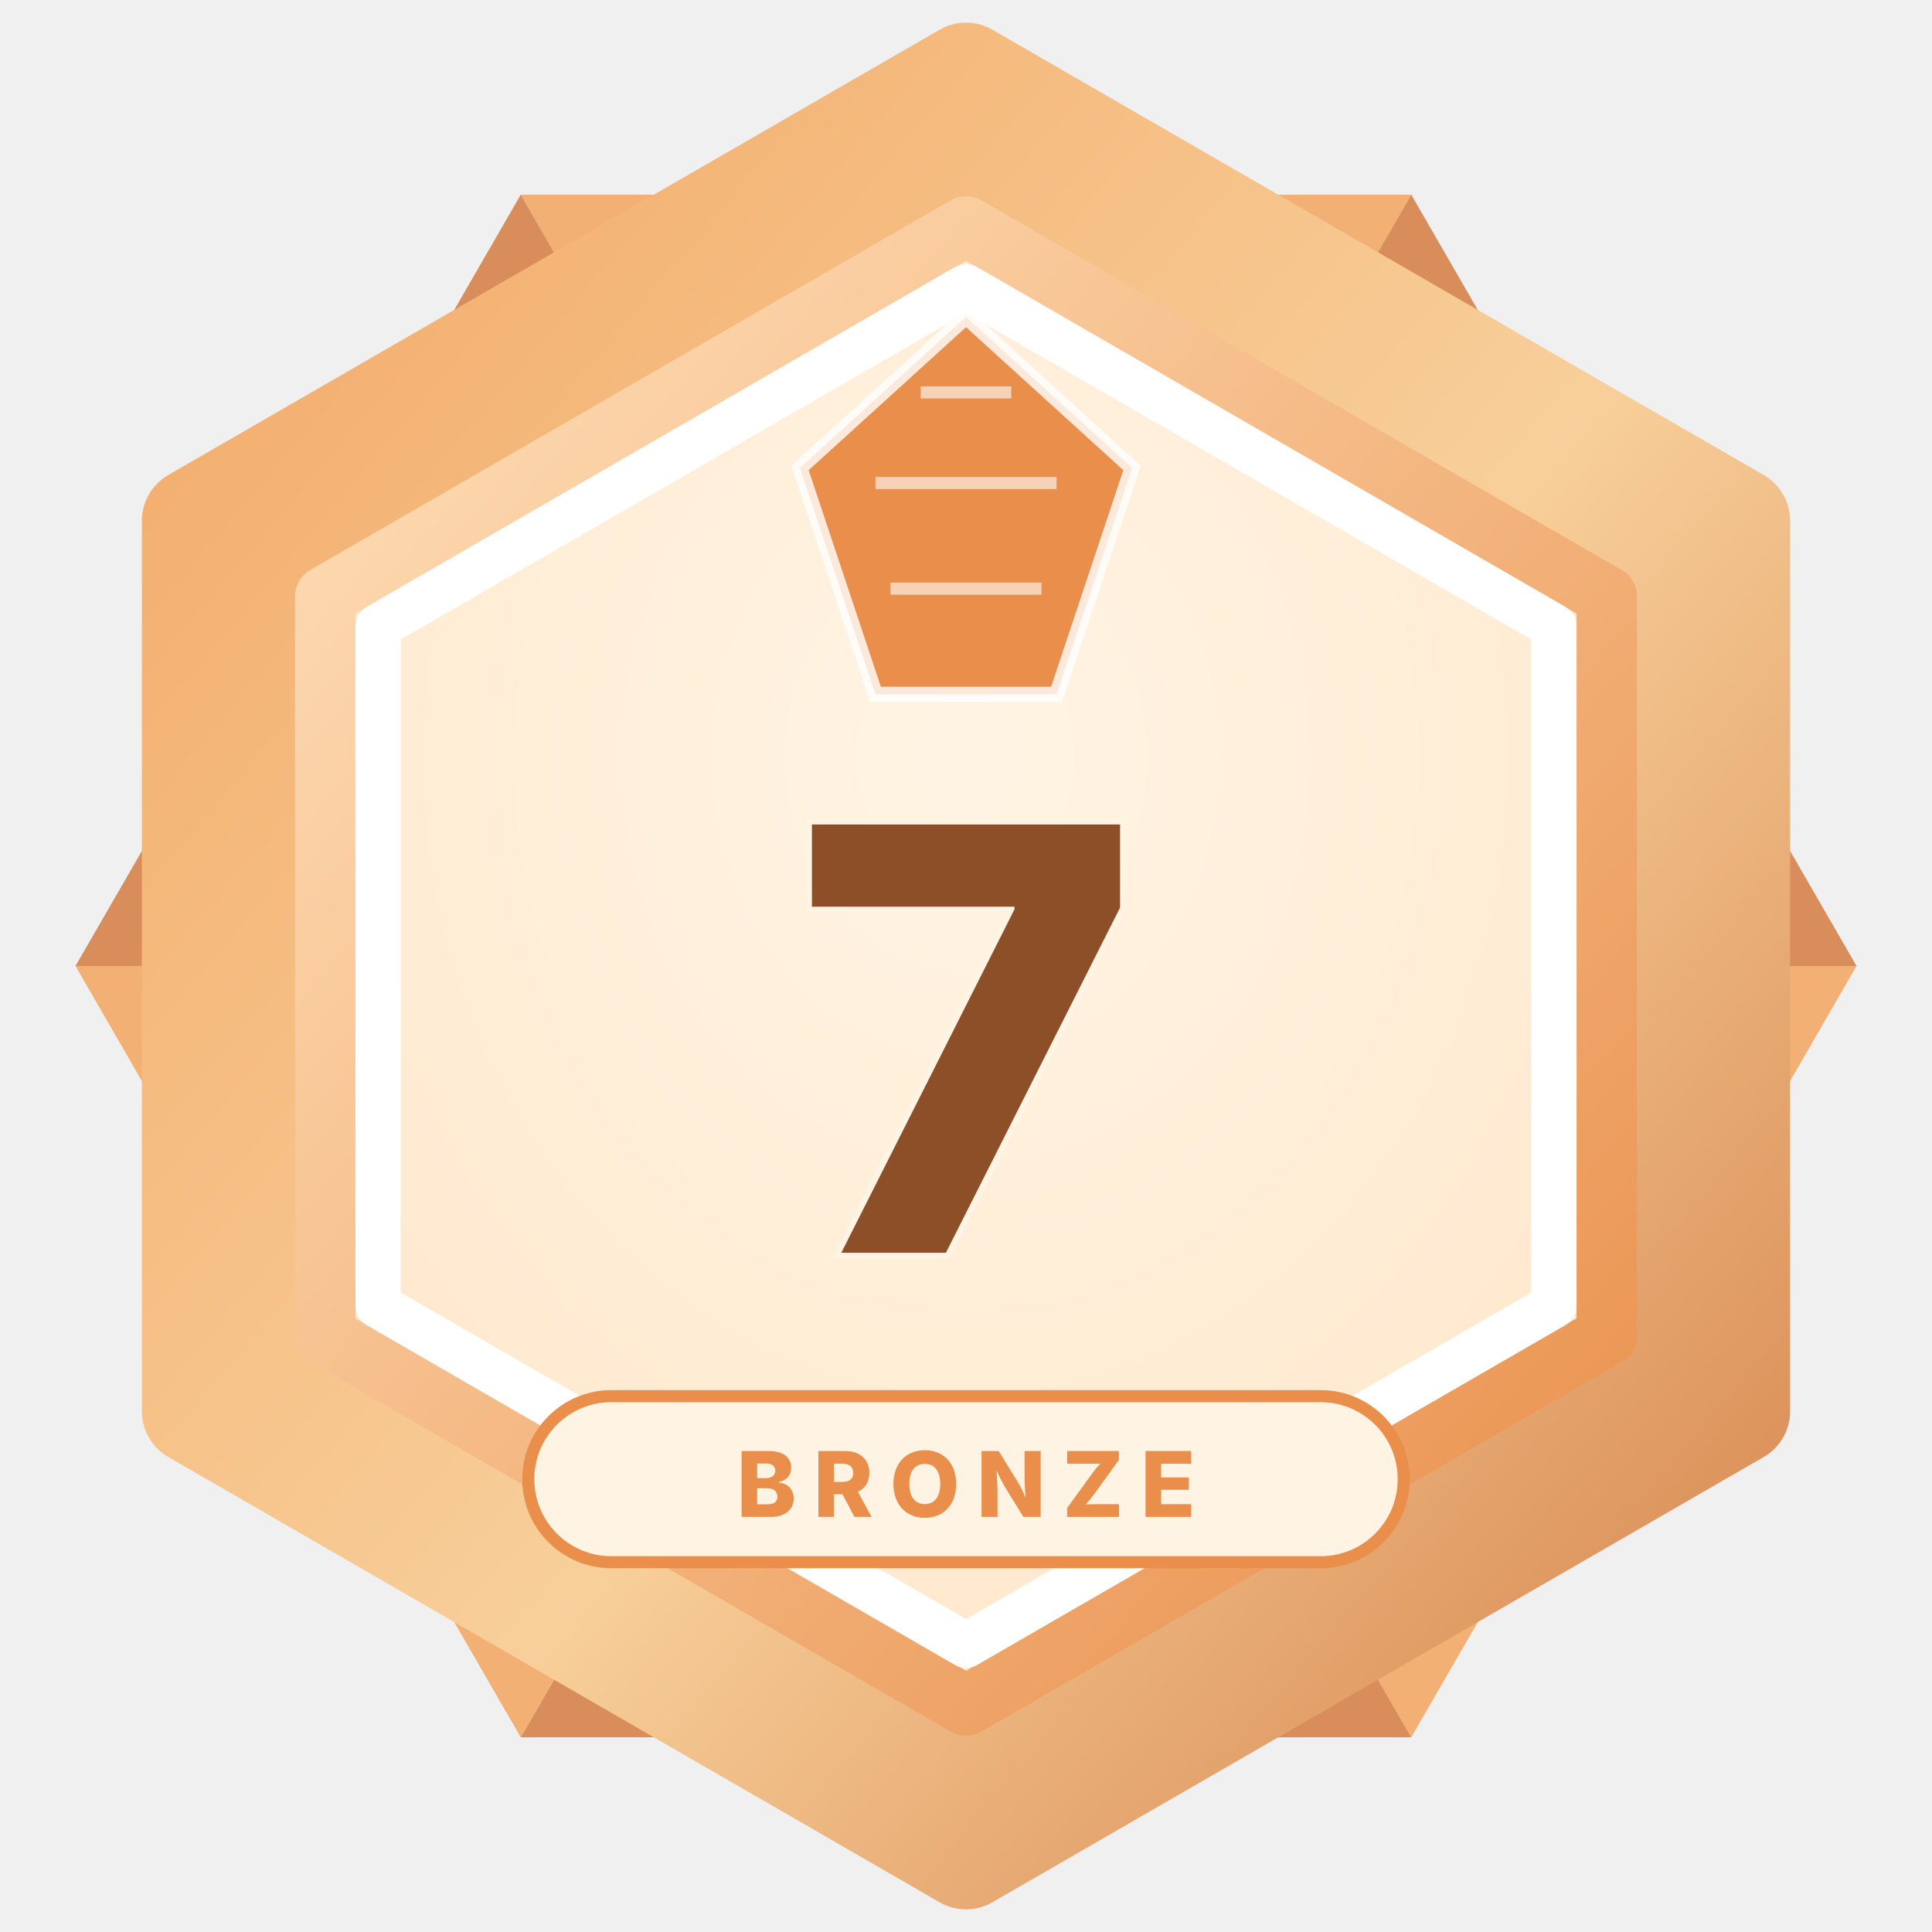
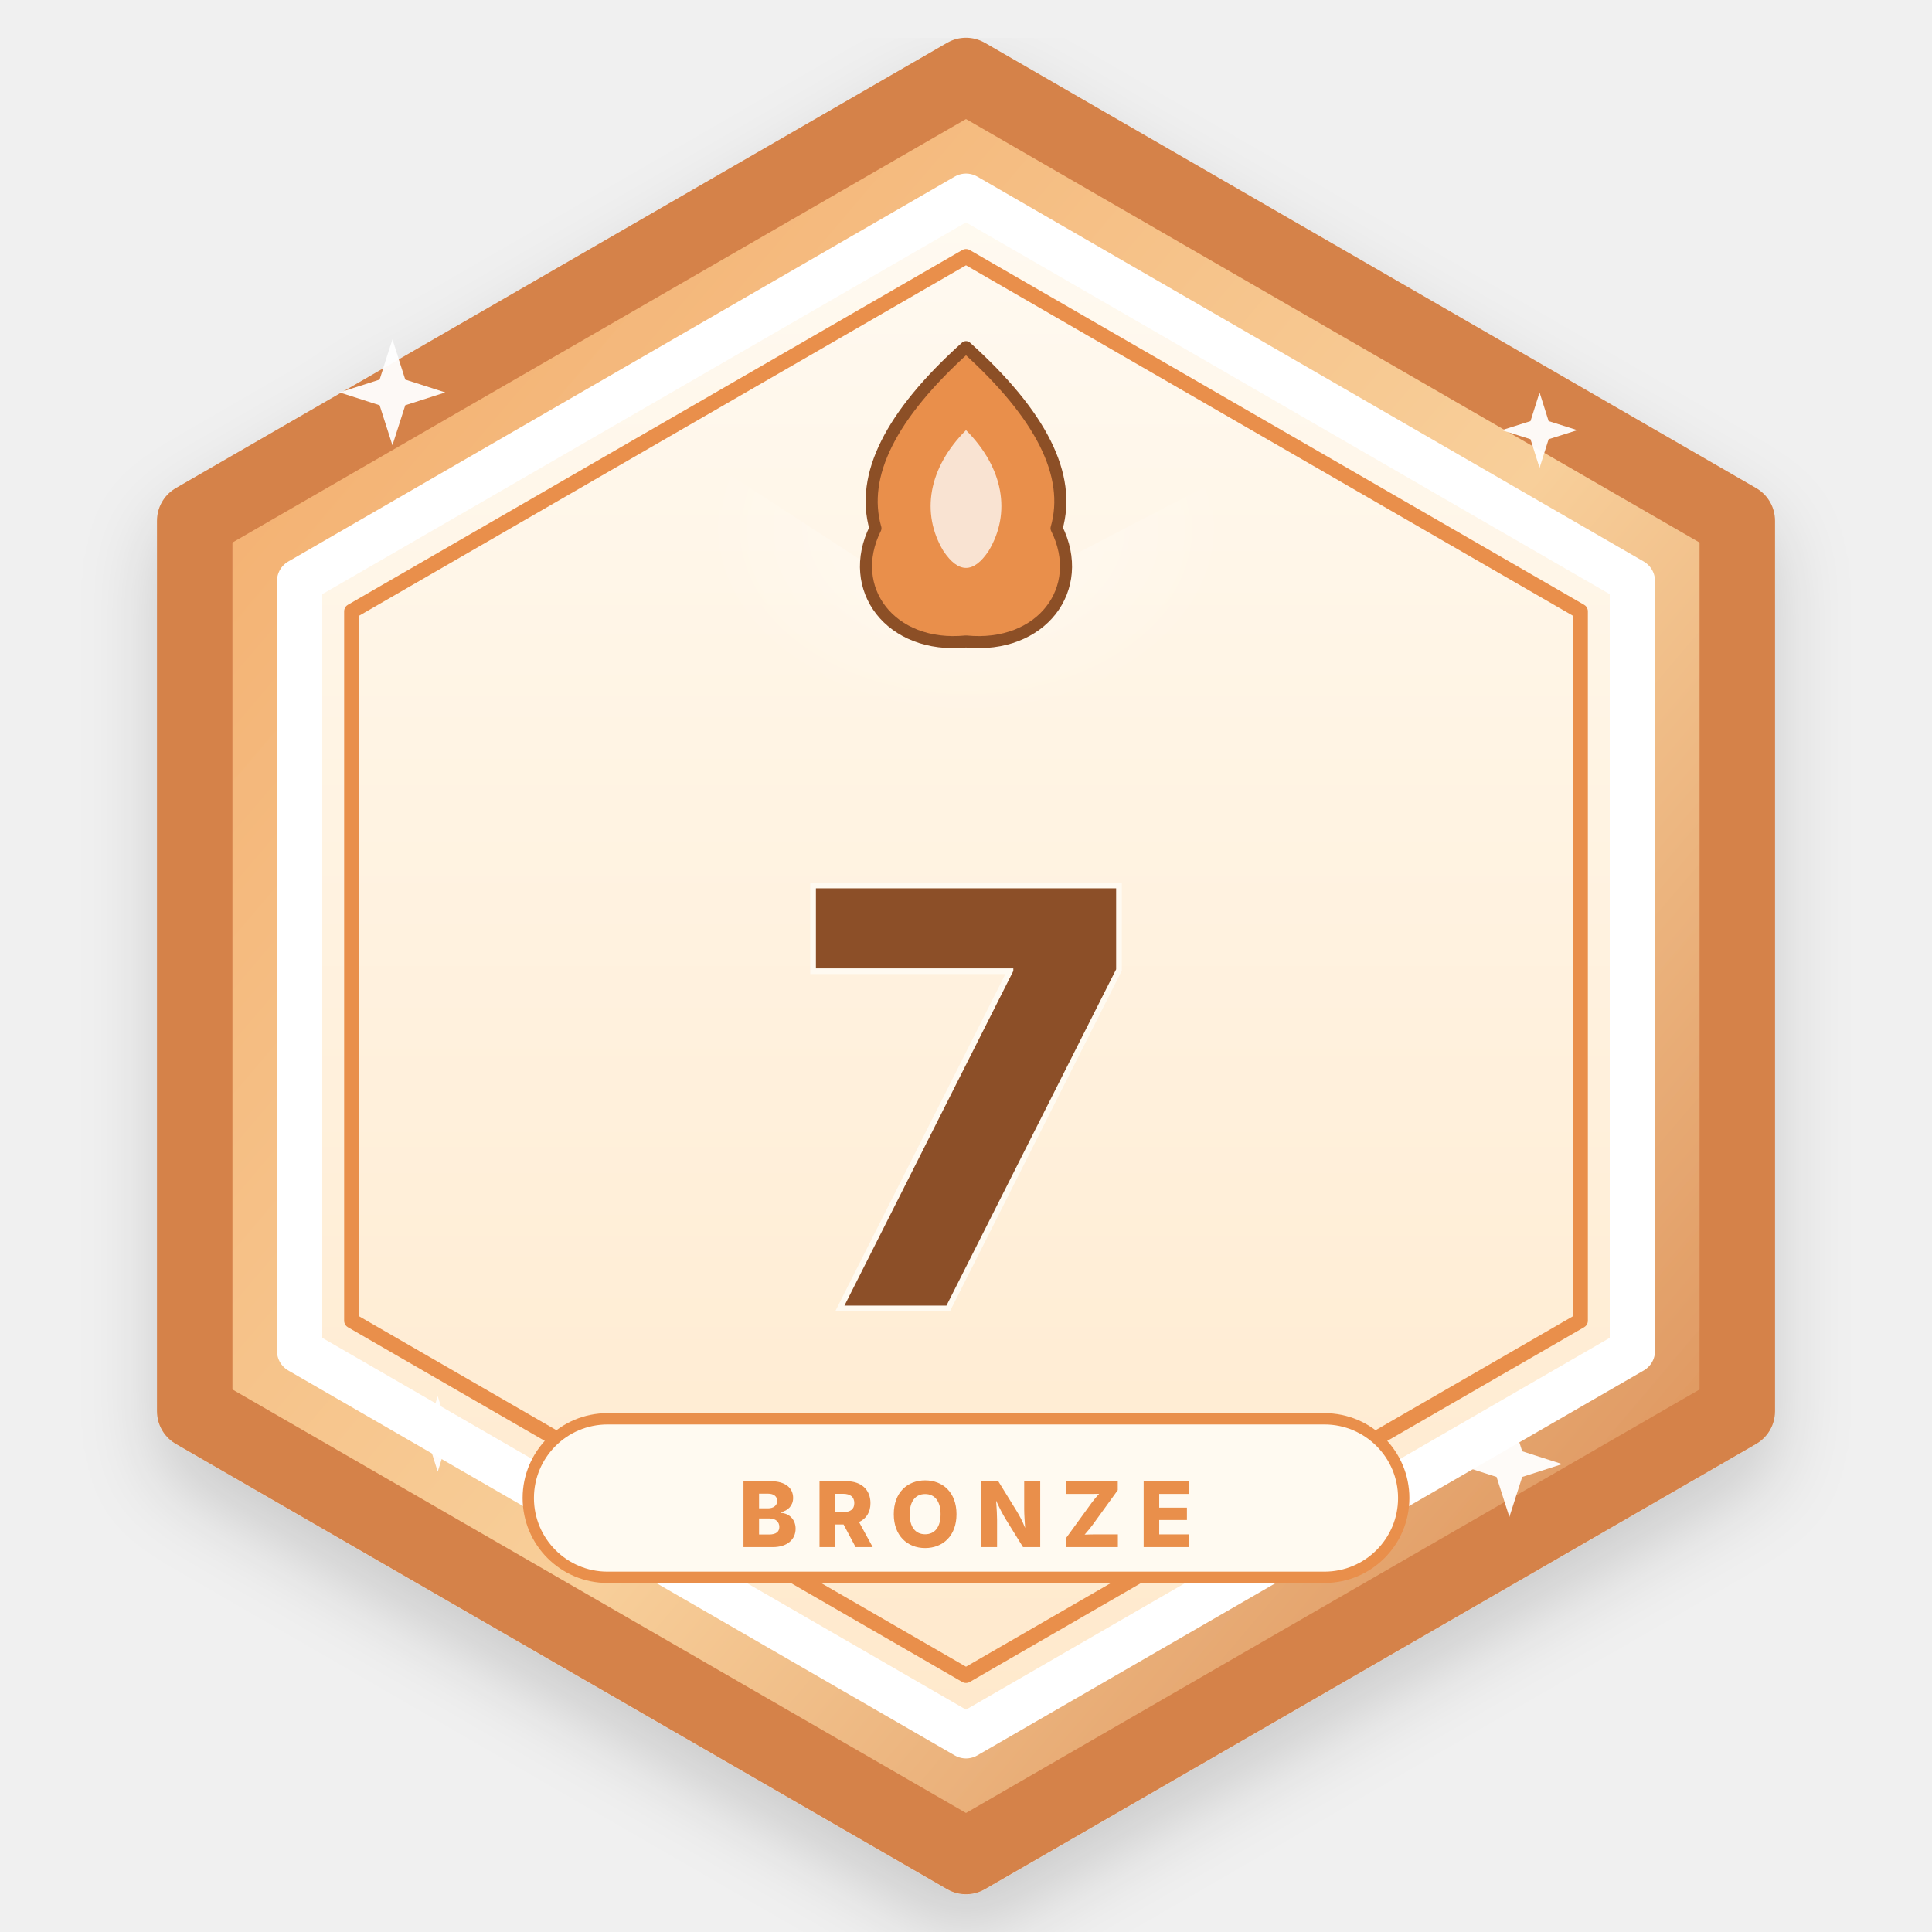
- <svg xmlns="http://www.w3.org/2000/svg" viewBox="0 0 256 256" width="256" height="256" role="img" aria-label="Hex Level 7">
+ <svg xmlns="http://www.w3.org/2000/svg" viewBox="0 0 256 256" width="256" height="256" role="img" aria-label="Level 7 badge">
  <defs>
    <linearGradient id="o" x1="0%" y1="0%" x2="100%" y2="100%">
      <stop offset="0%" stop-color="#f2a967" />
      <stop offset="55%" stop-color="#f8cf9a" />
      <stop offset="100%" stop-color="#d5824a" />
    </linearGradient>
-     <radialGradient id="i" cx="50%" cy="36%" r="80%">
-       <stop offset="0%" stop-color="#fff4e4" />
-       <stop offset="100%" stop-color="#ffe6c8" />
+     <linearGradient id="i" x1="0%" y1="0%" x2="0%" y2="100%">
+       <stop offset="0%" stop-color="#fffaf1" />
+       <stop offset="100%" stop-color="#ffe9cc" />
+     </linearGradient>
+     <radialGradient id="sheen" cx="50%" cy="26%" r="36%">
+       <stop offset="0%" stop-color="#ffffff" stop-opacity="0.85" />
+       <stop offset="100%" stop-color="#ffffff" stop-opacity="0" />
    </radialGradient>
-     <linearGradient id="r" x1="0%" y1="0%" x2="100%" y2="100%">
-       <stop offset="0%" stop-color="#ffe0ba" />
-       <stop offset="100%" stop-color="#e98f4b" />
-     </linearGradient>
+     <filter id="soft" x="-30%" y="-30%" width="160%" height="160%">
+       <feDropShadow dx="0" dy="5" stdDeviation="5" flood-color="#000000" flood-opacity="0.16" />
+     </filter>
  </defs>
-   <polygon points="69.0,25.8 187.0,25.8 177.0,43.1 79.0,43.1" fill="#f2a967" opacity="0.9" />
-   <polygon points="187.0,25.8 246.0,128.0 226.0,128.0 177.0,43.1" fill="#d5824a" opacity="0.9" />
-   <polygon points="246.0,128.0 187.0,230.2 177.0,212.9 226.0,128.0" fill="#f2a967" opacity="0.9" />
-   <polygon points="187.0,230.2 69.0,230.2 79.0,212.9 177.0,212.9" fill="#d5824a" opacity="0.9" />
-   <polygon points="69.0,230.2 10.0,128.0 30.0,128.0 79.0,212.9" fill="#f2a967" opacity="0.9" />
-   <polygon points="10.0,128.0 69.0,25.8 79.0,43.1 30.0,128.0" fill="#d5824a" opacity="0.9" />
-   <polygon points="128.0,10.0 230.2,69.0 230.2,187.0 128.0,246.0 25.8,187.0 25.8,69.0" fill="url(#o)" stroke="url(#o)" stroke-width="14" stroke-linejoin="round" />
-   <polygon points="128.0,30.0 212.9,79.0 212.9,177.0 128.0,226.0 43.1,177.0 43.1,79.0" fill="url(#i)" stroke="url(#r)" stroke-width="8" stroke-linejoin="round" />
-   <polygon points="128.0,38.0 205.9,83.0 205.9,173.0 128.0,218.0 50.1,173.0 50.1,83.0" fill="none" stroke="#ffffff" stroke-width="6" stroke-linejoin="round" />
-   <polygon points="128,42 150,62 140,92 116,92 106,62" fill="#e98f4b" stroke="#ffffff" stroke-width="2" stroke-opacity="0.8" />
-   <path d="M116 64 L140 64 M118 78 L138 78 M122 52 L134 52" stroke="#ffffff" stroke-width="1.6" stroke-opacity="0.6" />
-   <text x="128" y="166" text-anchor="middle" fill="#8c4f28" font-family="Inter, Arial, sans-serif" font-size="78" font-weight="800" stroke="#fff4e4" stroke-width="1.5" paint-order="stroke">7</text>
-   <rect x="70" y="185" width="116" height="22" rx="11" fill="#fff4e4" stroke="#e98f4b" stroke-width="1.6" />
-   <text x="128" y="201" text-anchor="middle" fill="#e98f4b" font-family="Inter, Arial, sans-serif" font-size="12" font-weight="800" letter-spacing="2.2">BRONZE</text>
+   <g filter="url(#soft)">
+     <polygon points="128.0,10.0 230.2,69.0 230.2,187.0 128.0,246.0 25.8,187.0 25.8,69.0" fill="url(#o)" stroke="#d5824a" stroke-width="10" stroke-linejoin="round" />
+     <polygon points="128.0,26.0 216.3,77.0 216.3,179.0 128.0,230.0 39.7,179.0 39.7,77.0" fill="url(#i)" stroke="#ffffff" stroke-width="6" stroke-linejoin="round" />
+     <polygon points="128.0,34.0 209.4,81.0 209.4,175.0 128.0,222.0 46.6,175.0 46.6,81.0" fill="none" stroke="#e98f4b" stroke-width="2" stroke-linejoin="round" />
+     <path d="M80 52 L126 82 L176 56 L176 121 Q128 98 80 121 Z" fill="url(#sheen)" opacity="0.5" />
+     <path d="M128 46 C 118 55 114 63 116 70 C 112 78 118 86 128 85 C 138 86 144 78 140 70 C 142 63 138 55 128 46 Z" fill="#e98f4b" stroke="#8c4f28" stroke-width="1.6" stroke-linejoin="round" />
+     <path d="M128 57 C 123 62 122 68 125 73 C 127 76 129 76 131 73 C 134 68 133 62 128 57 Z" fill="#ffffff" opacity="0.75" />
+     <path d="M52.0 45.0 L53.7 50.3 L59.0 52.0 L53.7 53.7 L52.0 59.0 L50.3 53.7 L45.0 52.0 L50.3 50.3 Z" fill="#ffffff" opacity="0.95" />
+     <path d="M204.0 52.0 L205.2 55.8 L209.0 57.0 L205.2 58.2 L204.0 62.0 L202.8 58.2 L199.0 57.0 L202.8 55.8 Z" fill="#ffffff" opacity="0.95" />
+     <path d="M58.0 185.0 L59.2 188.8 L63.0 190.0 L59.2 191.2 L58.0 195.0 L56.8 191.2 L53.0 190.0 L56.8 188.8 Z" fill="#ffffff" opacity="0.95" />
+     <path d="M200.0 187.0 L201.7 192.3 L207.0 194.0 L201.7 195.7 L200.0 201.0 L198.3 195.7 L193.0 194.0 L198.3 192.3 Z" fill="#ffffff" opacity="0.95" />
+   </g>
+   <text x="128" y="173" text-anchor="middle" fill="#8c4f28" font-family="Inter, Arial, sans-serif" font-size="76" font-weight="800" stroke="#fffaf1" stroke-width="1.5" paint-order="stroke">7</text>
+   <rect x="70" y="188" width="116" height="21" rx="10.5" fill="#fffaf1" stroke="#e98f4b" stroke-width="1.5" />
+   <text x="128" y="205" text-anchor="middle" fill="#e98f4b" font-family="Inter, Arial, sans-serif" font-size="12" font-weight="800" letter-spacing="2.1">BRONZE</text>
</svg>
